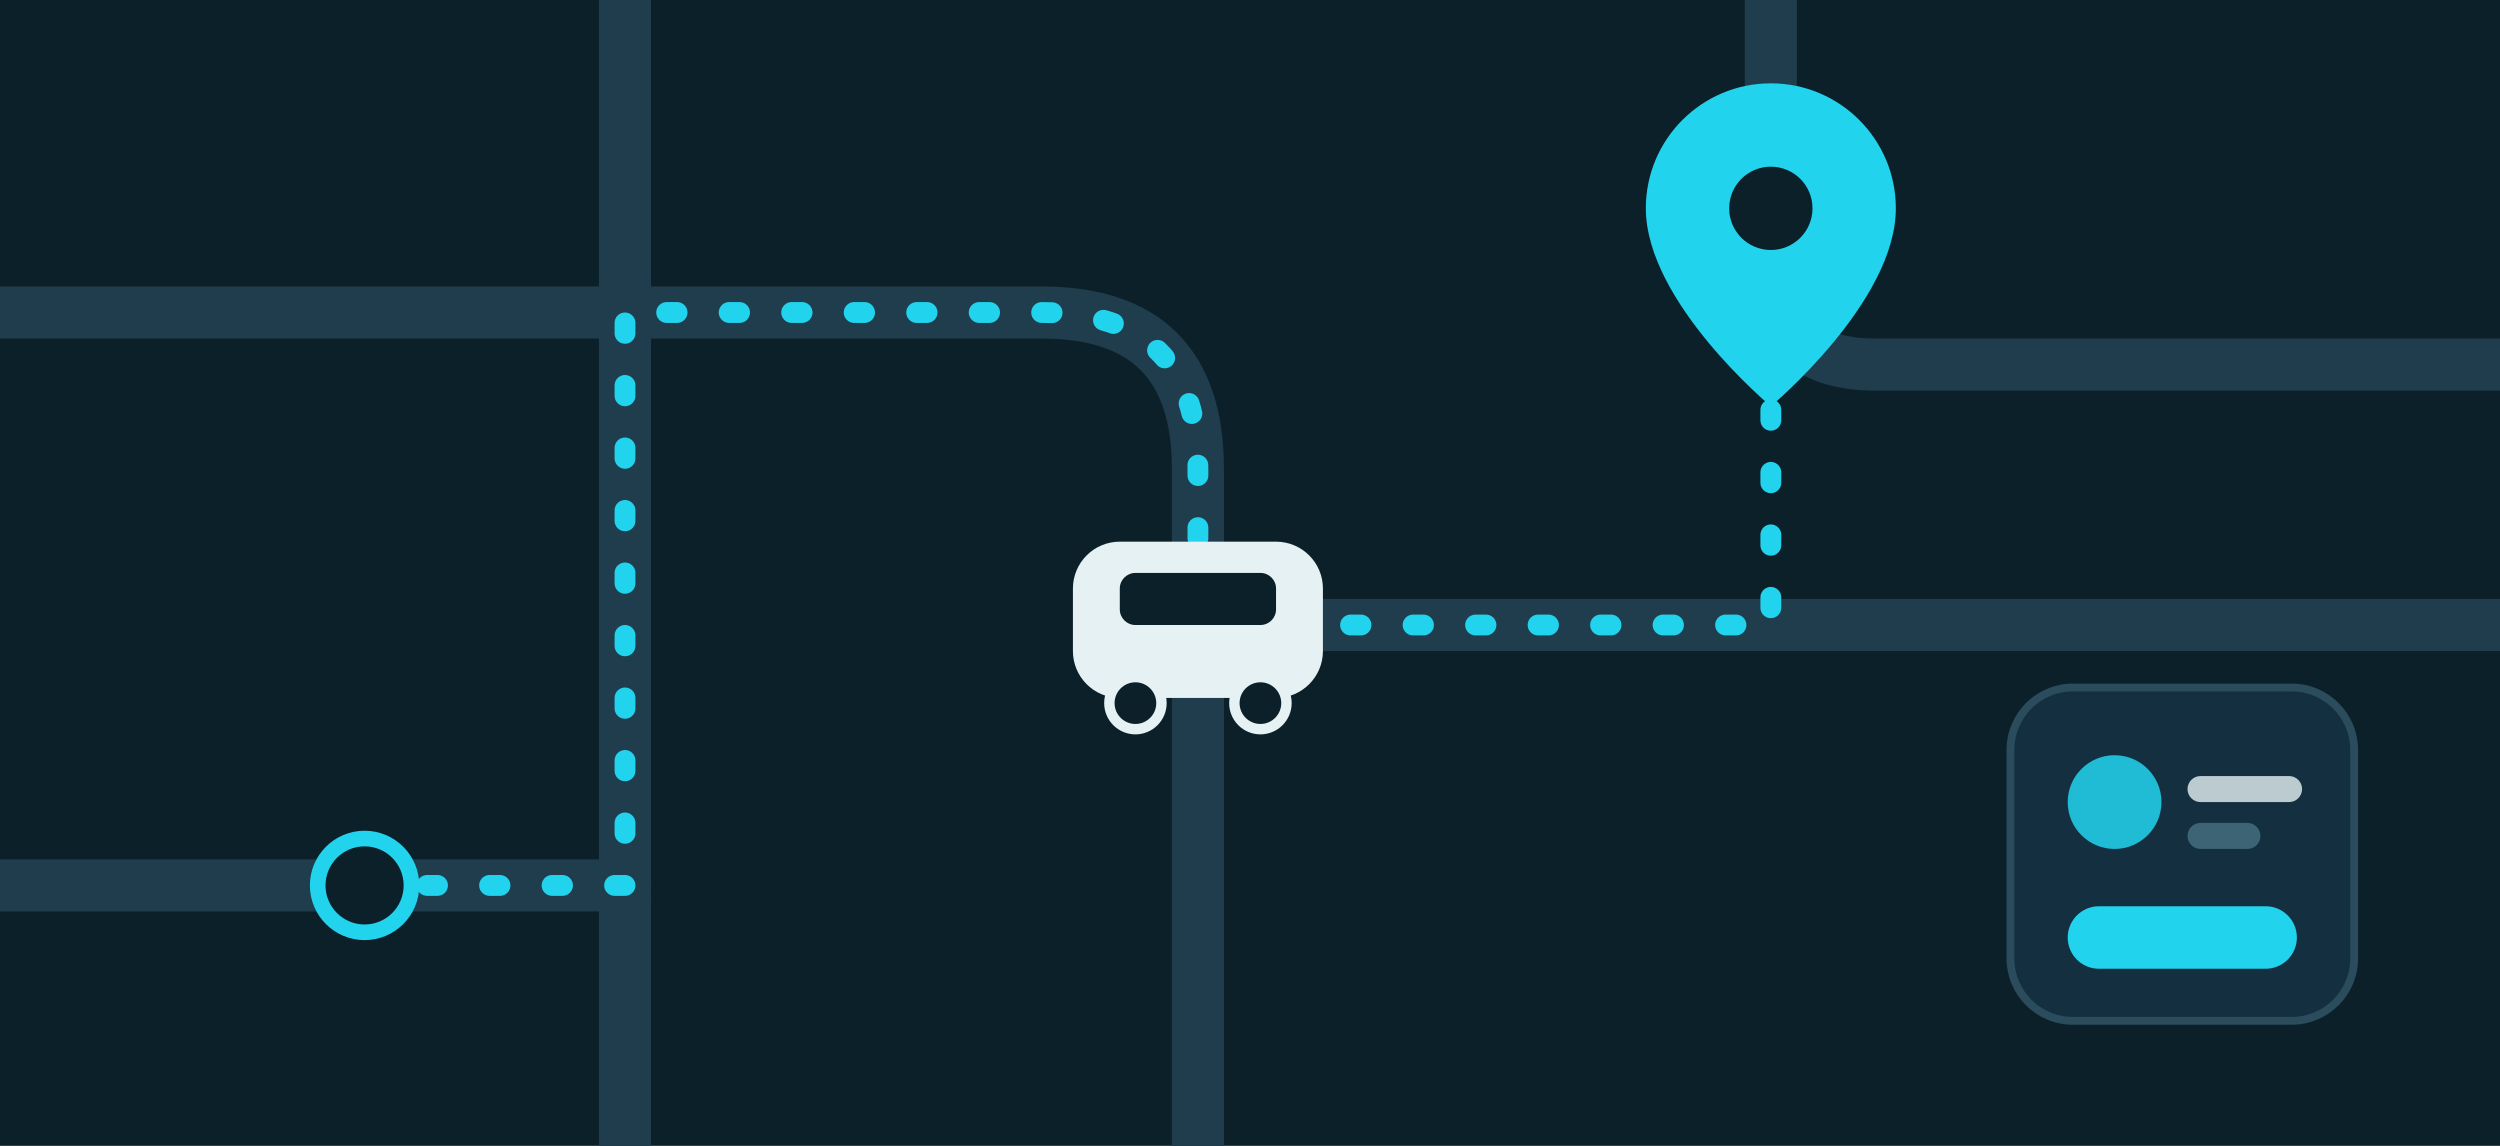
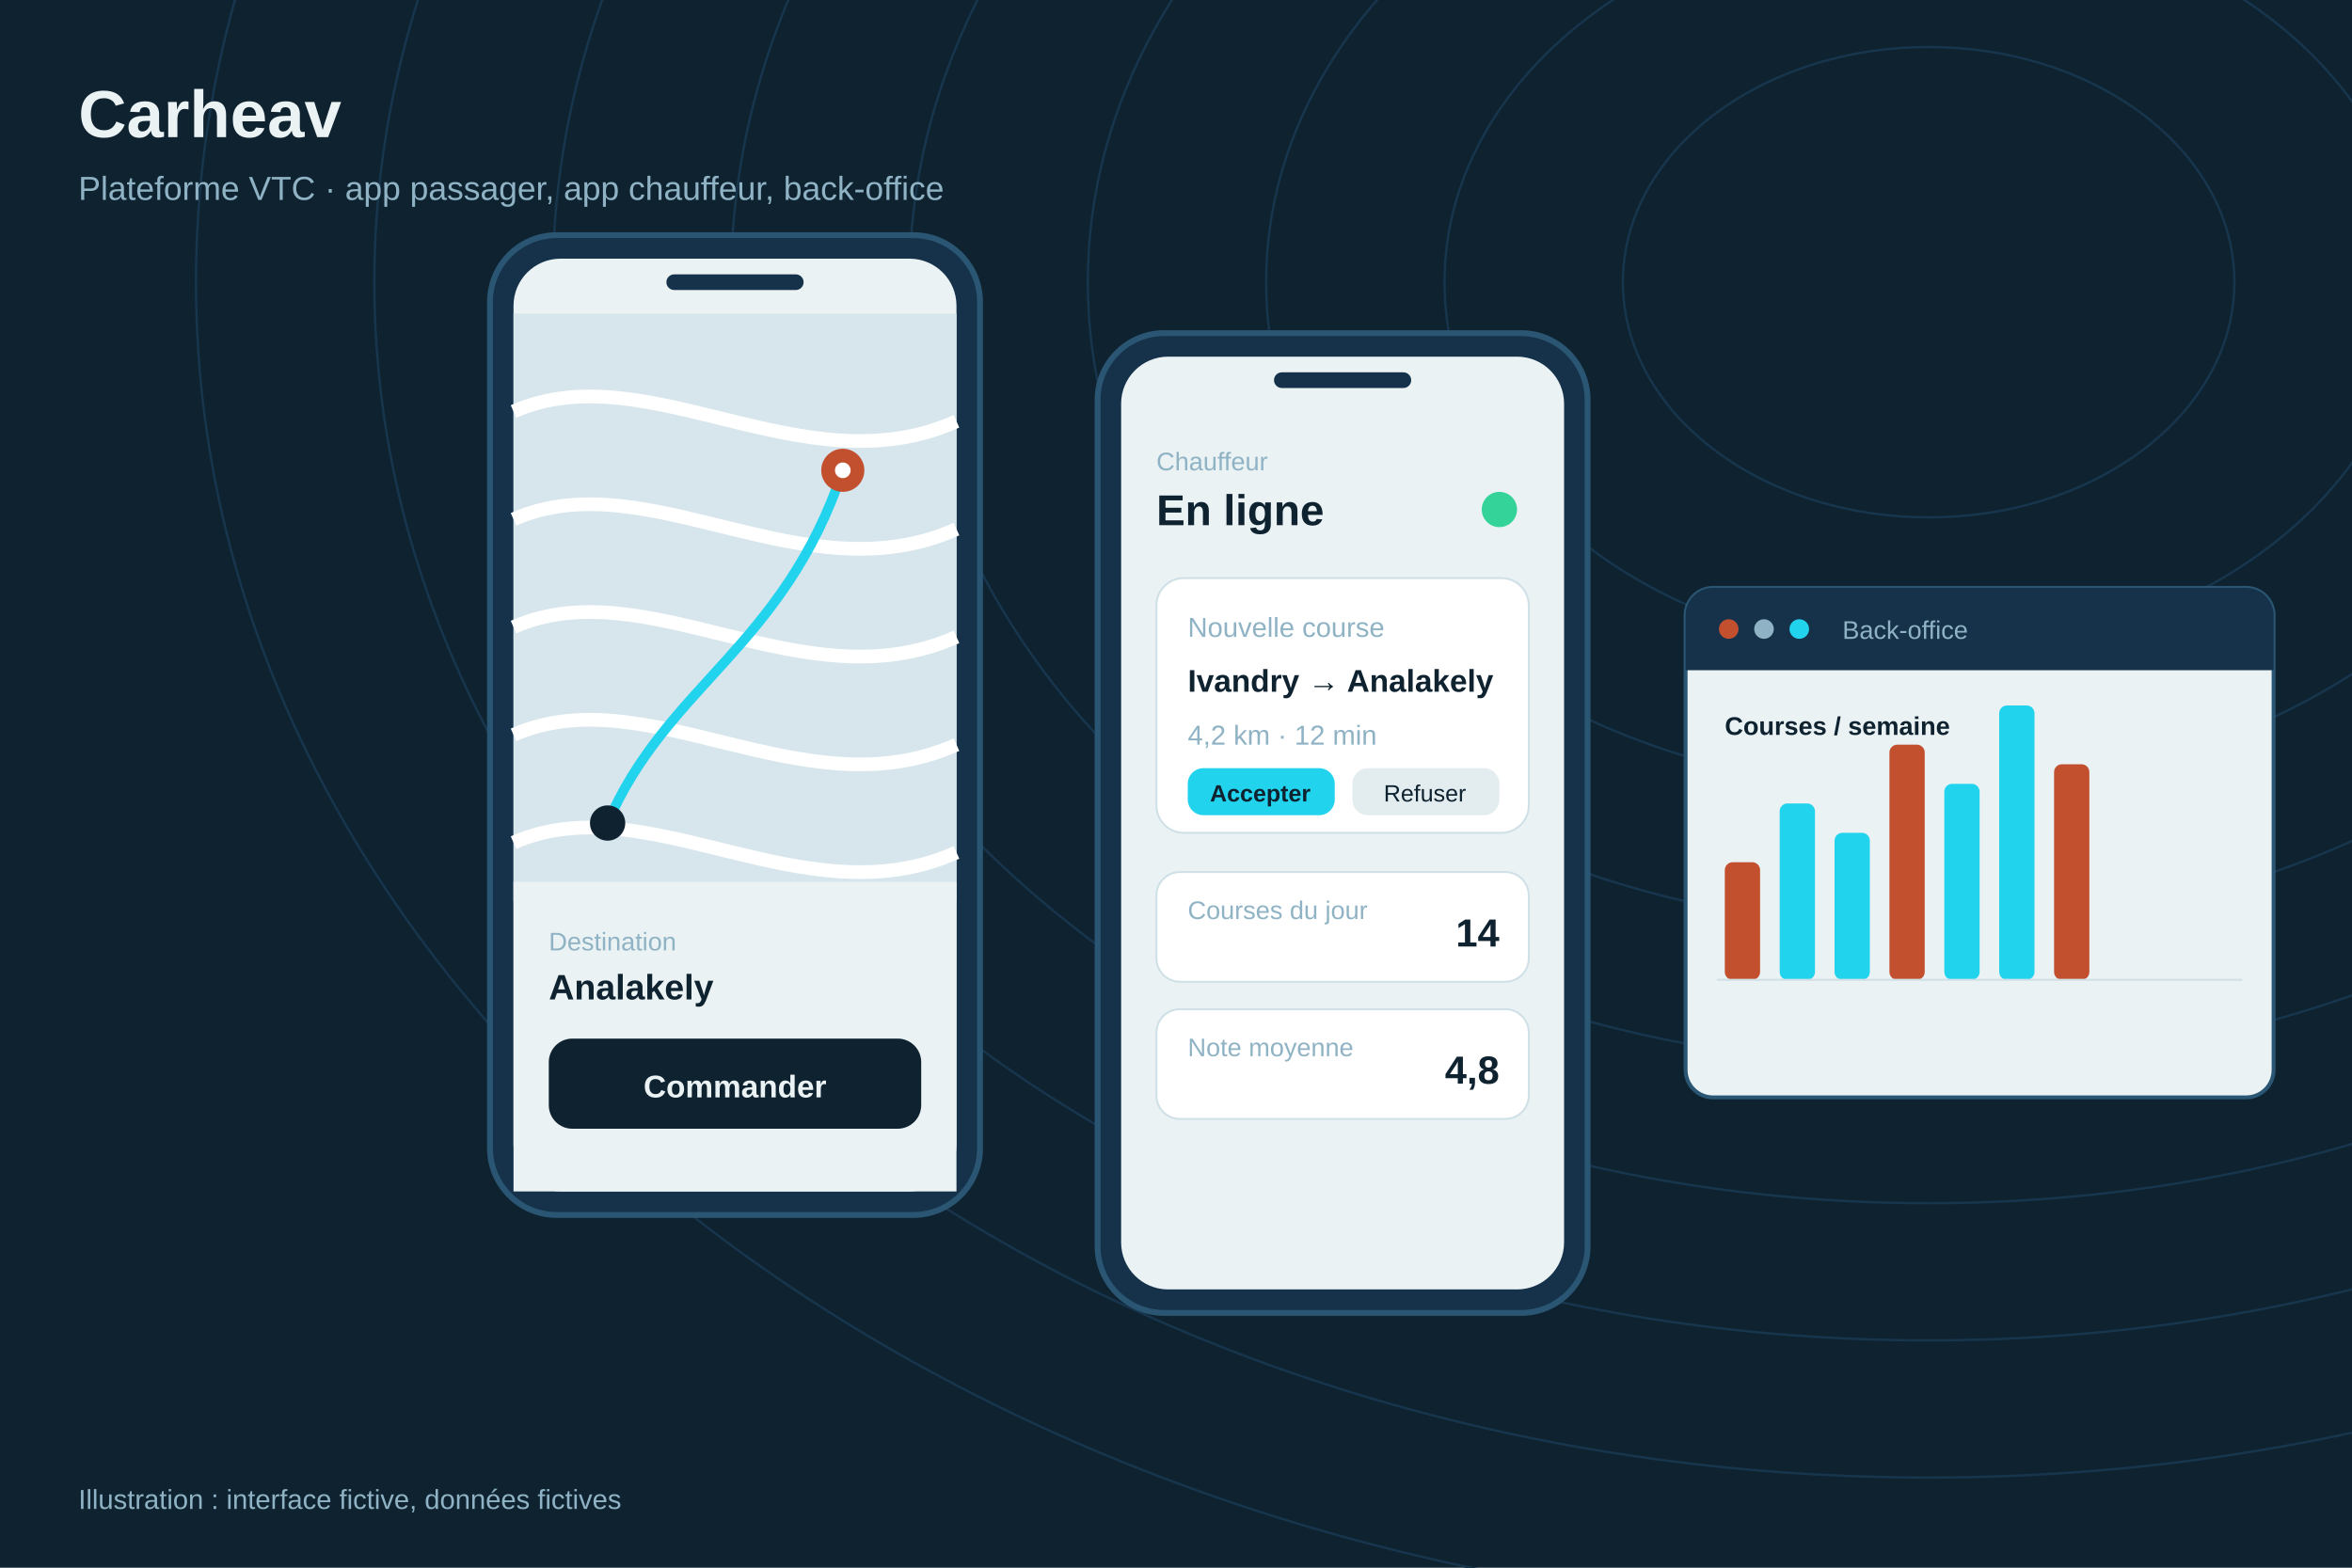
- <svg xmlns="http://www.w3.org/2000/svg" viewBox="0 0 480 220" width="480" height="220">
-   <rect width="480" height="220" fill="#0c2029" />
-   <g stroke="#1f3d4c" stroke-width="10" fill="none" stroke-linecap="round">
-     <path d="M-10 60H200q30 0 30 30v140" />
-     <path d="M120 -10V220" />
-     <path d="M230 120H500" />
-     <path d="M340 -10v60q0 20 20 20h130" />
-     <path d="M-10 170h130" />
+ <svg xmlns="http://www.w3.org/2000/svg" viewBox="0 0 1200 800" width="1200" height="800">
+   <rect width="1200" height="800" fill="#0E2230" />
+   <g fill="none" stroke="#17354C" stroke-width="1.2">
+     <ellipse cx="984" cy="144.0" rx="156.0" ry="120" />
+     <ellipse cx="984" cy="144.0" rx="247.0" ry="190" />
+     <ellipse cx="984" cy="144.0" rx="338.0" ry="260" />
+     <ellipse cx="984" cy="144.0" rx="429.0" ry="330" />
+     <ellipse cx="984" cy="144.0" rx="520.0" ry="400" />
+     <ellipse cx="984" cy="144.0" rx="611.0" ry="470" />
+     <ellipse cx="984" cy="144.0" rx="702.0" ry="540" />
+     <ellipse cx="984" cy="144.0" rx="793.0" ry="610" />
+     <ellipse cx="984" cy="144.0" rx="884.0" ry="680" />
  </g>
-   <path d="M70 170h50V60h80q30 0 30 30v30h110V78" fill="none" stroke="#22d3ee" stroke-width="4" stroke-dasharray="2 10" stroke-linecap="round" />
-   <circle cx="70" cy="170" r="9" fill="#0c2029" stroke="#22d3ee" stroke-width="3" />
-   <path d="M340 78s-24-20-24-38a24 24 0 0 1 48 0c0 18-24 38-24 38z" fill="#22d3ee" />
-   <circle cx="340" cy="40" r="8" fill="#0c2029" />
-   <g transform="translate(206 104)">
-     <rect width="48" height="30" rx="9" fill="#e6f1f4" />
-     <rect x="9" y="6" width="30" height="10" rx="3" fill="#0c2029" />
-     <circle cx="12" cy="31" r="5" fill="#0c2029" stroke="#e6f1f4" stroke-width="2" />
-     <circle cx="36" cy="31" r="5" fill="#0c2029" stroke="#e6f1f4" stroke-width="2" />
+   <g transform="translate(250,120)">
+     <rect width="250" height="500" rx="34" fill="#15324A" stroke="#2A5673" stroke-width="3" />
+     <rect x="12" y="12" width="226" height="476" rx="24" fill="#EAF2F4" />
+     <rect x="90.0" y="20" width="70" height="8" rx="4" fill="#15324A" />
+     <rect x="12" y="40" width="226" height="300" fill="#D6E6EC" />
+     <path d="M12 90 C 80 60, 160 130, 238 95" stroke="#FFFFFF" stroke-width="7" fill="none" />
+     <path d="M12 145 C 80 115, 160 185, 238 150" stroke="#FFFFFF" stroke-width="7" fill="none" />
+     <path d="M12 200 C 80 170, 160 240, 238 205" stroke="#FFFFFF" stroke-width="7" fill="none" />
+     <path d="M12 255 C 80 225, 160 295, 238 260" stroke="#FFFFFF" stroke-width="7" fill="none" />
+     <path d="M12 310 C 80 280, 160 350, 238 315" stroke="#FFFFFF" stroke-width="7" fill="none" />
+     <path d="M60 300 C 90 230, 150 210, 180 120" stroke="#22D3EE" stroke-width="5" fill="none" stroke-linecap="round" />
+     <circle cx="60" cy="300" r="9" fill="#0E2230" />
+     <circle cx="180" cy="120" r="11" fill="#C2502F" />
+     <circle cx="180" cy="120" r="4" fill="#fff" />
+     <rect x="12" y="330" width="226" height="158" rx="0" fill="#EAF2F4" />
+     <text x="30" y="365" font-family="IBM Plex Sans, Segoe UI, Arial, sans-serif" font-size="13" font-weight="400" fill="#8FB3C4" text-anchor="start">Destination</text>
+     <text x="30" y="390" font-family="IBM Plex Sans, Segoe UI, Arial, sans-serif" font-size="18" font-weight="600" fill="#0E2230" text-anchor="start">Analakely</text>
+     <rect x="30" y="410" width="190" height="46" rx="12" fill="#0E2230" />
+     <text x="125" y="440" font-family="IBM Plex Sans, Segoe UI, Arial, sans-serif" font-size="16" font-weight="600" fill="#EAF2F4" text-anchor="middle">Commander</text>
  </g>
-   <g transform="translate(386 132)">
-     <rect width="66" height="64" rx="12" fill="#143040" stroke="#2a4c5c" stroke-width="1.5" />
-     <circle cx="20" cy="22" r="9" fill="#22d3ee" opacity=".85" />
-     <rect x="34" y="17" width="22" height="5" rx="2.5" fill="#e6f1f4" opacity=".8" />
-     <rect x="34" y="26" width="14" height="5" rx="2.5" fill="#3d6474" />
-     <rect x="11" y="42" width="44" height="12" rx="6" fill="#22d3ee" />
+   <g transform="translate(560,170)">
+     <rect width="250" height="500" rx="34" fill="#15324A" stroke="#2A5673" stroke-width="3" />
+     <rect x="12" y="12" width="226" height="476" rx="24" fill="#EAF2F4" />
+     <rect x="90.0" y="20" width="70" height="8" rx="4" fill="#15324A" />
+     <text x="30" y="70" font-family="IBM Plex Sans, Segoe UI, Arial, sans-serif" font-size="13" font-weight="400" fill="#8FB3C4" text-anchor="start">Chauffeur</text>
+     <text x="30" y="98" font-family="IBM Plex Sans, Segoe UI, Arial, sans-serif" font-size="22" font-weight="700" fill="#0E2230" text-anchor="start">En ligne</text>
+     <circle cx="205" cy="90" r="9" fill="#34D399" />
+     <rect x="30" y="125" width="190" height="130" rx="14" fill="#fff" stroke="#CFE0E6" />
+     <text x="46" y="155" font-family="IBM Plex Sans, Segoe UI, Arial, sans-serif" font-size="14" font-weight="400" fill="#8FB3C4" text-anchor="start">Nouvelle course</text>
+     <text x="46" y="183" font-family="IBM Plex Sans, Segoe UI, Arial, sans-serif" font-size="16" font-weight="600" fill="#0E2230" text-anchor="start">Ivandry → Analakely</text>
+     <text x="46" y="210" font-family="IBM Plex Sans, Segoe UI, Arial, sans-serif" font-size="14" font-weight="400" fill="#8FB3C4" text-anchor="start">4,2 km · 12 min</text>
+     <rect x="46" y="222" width="75" height="24" rx="8" fill="#22D3EE" />
+     <text x="83" y="239" font-family="IBM Plex Sans, Segoe UI, Arial, sans-serif" font-size="12" font-weight="600" fill="#0E2230" text-anchor="middle">Accepter</text>
+     <rect x="130" y="222" width="75" height="24" rx="8" fill="#E3ECEF" />
+     <text x="167" y="239" font-family="IBM Plex Sans, Segoe UI, Arial, sans-serif" font-size="12" font-weight="500" fill="#0E2230" text-anchor="middle">Refuser</text>
+     <rect x="30" y="275" width="190" height="56" rx="12" fill="#fff" stroke="#CFE0E6" />
+     <text x="46" y="299" font-family="IBM Plex Sans, Segoe UI, Arial, sans-serif" font-size="13" font-weight="400" fill="#8FB3C4" text-anchor="start">Courses du jour</text>
+     <text x="205" y="313" font-family="IBM Plex Sans, Segoe UI, Arial, sans-serif" font-size="20" font-weight="700" fill="#0E2230" text-anchor="end">14</text>
+     <rect x="30" y="345" width="190" height="56" rx="12" fill="#fff" stroke="#CFE0E6" />
+     <text x="46" y="369" font-family="IBM Plex Sans, Segoe UI, Arial, sans-serif" font-size="13" font-weight="400" fill="#8FB3C4" text-anchor="start">Note moyenne</text>
+     <text x="205" y="383" font-family="IBM Plex Sans, Segoe UI, Arial, sans-serif" font-size="20" font-weight="700" fill="#0E2230" text-anchor="end">4,8</text>
  </g>
+   <g transform="translate(860,300)">
+     <rect width="300" height="260" rx="14" fill="#EAF2F4" stroke="#2A5673" stroke-width="2" />
+     <path d="M0 14 a14 14 0 0 1 14 -14 h272 a14 14 0 0 1 14 14 v28 h-300 z" fill="#15324A" />
+     <circle cx="22" cy="21" r="5" fill="#C2502F" />
+     <circle cx="40" cy="21" r="5" fill="#8FB3C4" />
+     <circle cx="58" cy="21" r="5" fill="#22D3EE" />
+     <text x="80" y="26" font-family="IBM Plex Sans, Segoe UI, Arial, sans-serif" font-size="13" font-weight="400" fill="#8FB3C4" text-anchor="start">Back-office</text>
+     <text x="20" y="75" font-family="IBM Plex Sans, Segoe UI, Arial, sans-serif" font-size="13" font-weight="600" fill="#0E2230" text-anchor="start">Courses / semaine</text>
+     <rect x="20" y="140" width="18" height="60" rx="4" fill="#C2502F" />
+     <rect x="48" y="110" width="18" height="90" rx="4" fill="#22D3EE" />
+     <rect x="76" y="125" width="18" height="75" rx="4" fill="#22D3EE" />
+     <rect x="104" y="80" width="18" height="120" rx="4" fill="#C2502F" />
+     <rect x="132" y="100" width="18" height="100" rx="4" fill="#22D3EE" />
+     <rect x="160" y="60" width="18" height="140" rx="4" fill="#22D3EE" />
+     <rect x="188" y="90" width="18" height="110" rx="4" fill="#C2502F" />
+     <line x1="16" y1="200" x2="284" y2="200" stroke="#CFE0E6" />
+   </g>
+   <text x="40" y="70" font-family="IBM Plex Sans, Segoe UI, Arial, sans-serif" font-size="34" font-weight="700" fill="#EAF2F4" text-anchor="start">Carheav</text>
+   <text x="40" y="102" font-family="IBM Plex Sans, Segoe UI, Arial, sans-serif" font-size="17" font-weight="400" fill="#8FB3C4" text-anchor="start">Plateforme VTC · app passager, app chauffeur, back-office</text>
+   <text x="40" y="770" font-family="IBM Plex Sans, Segoe UI, Arial, sans-serif" font-size="14" font-weight="400" fill="#8FB3C4" text-anchor="start">Illustration : interface fictive, données fictives</text>
</svg>
